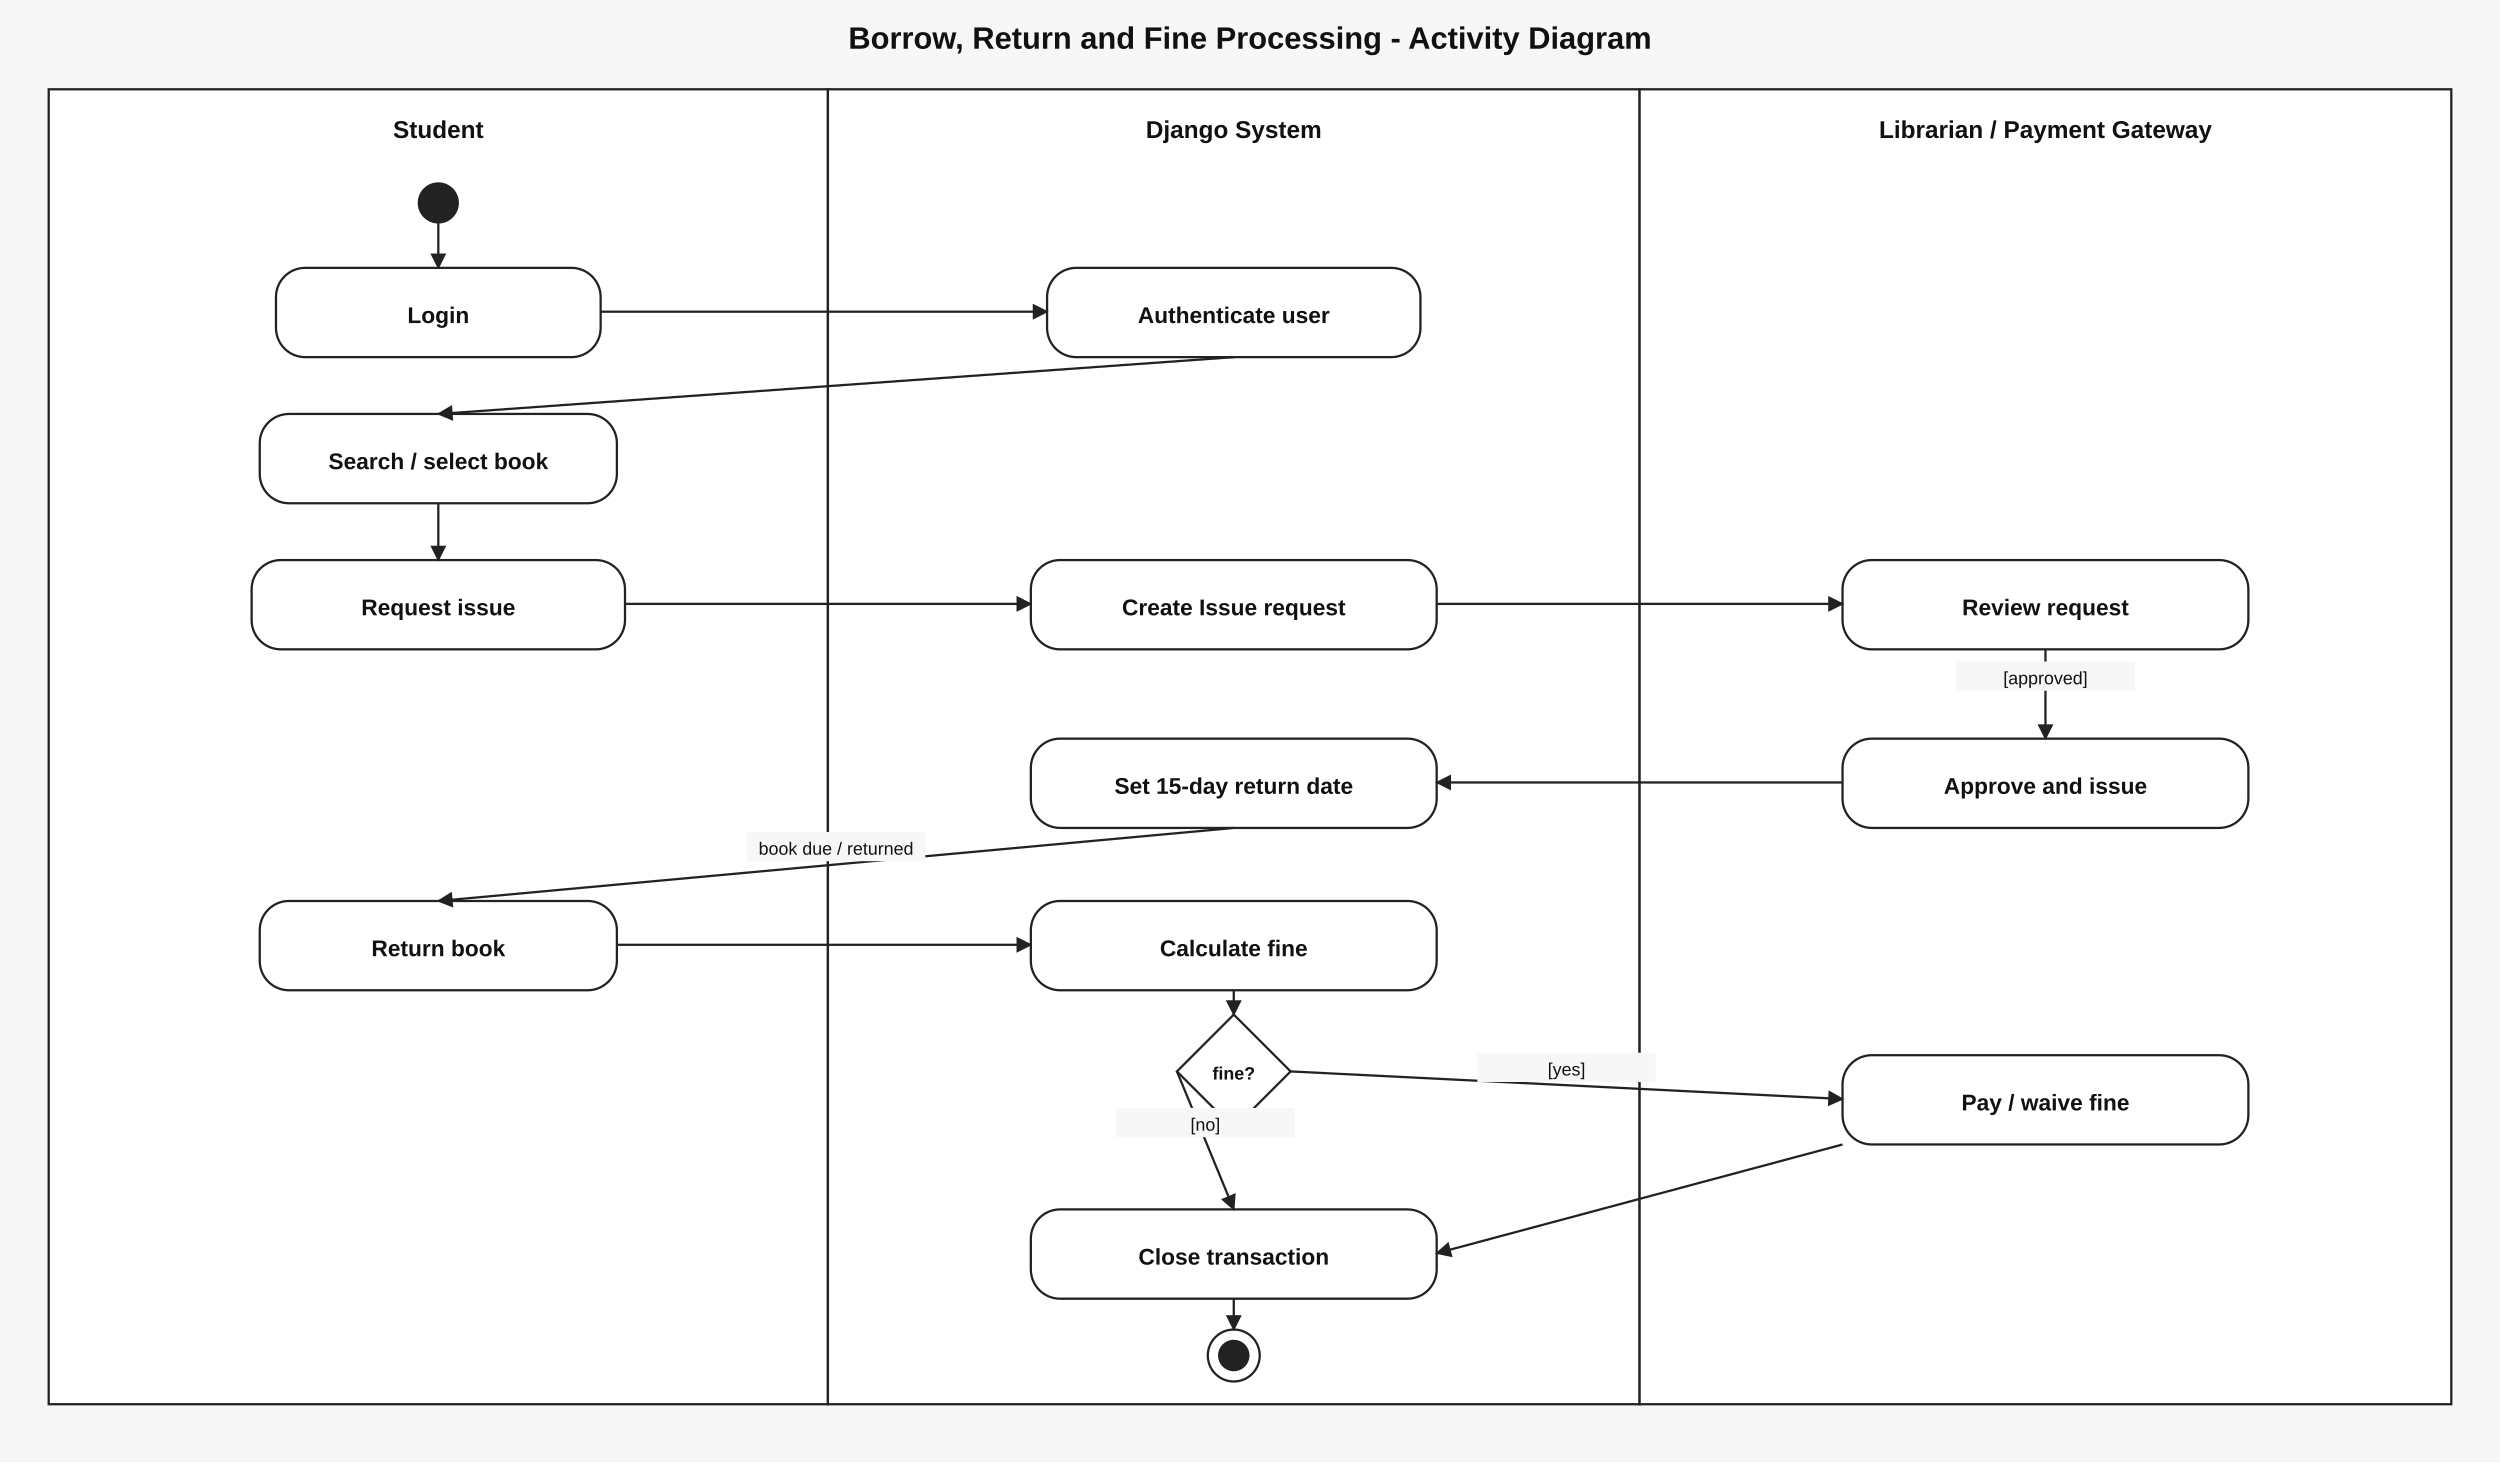
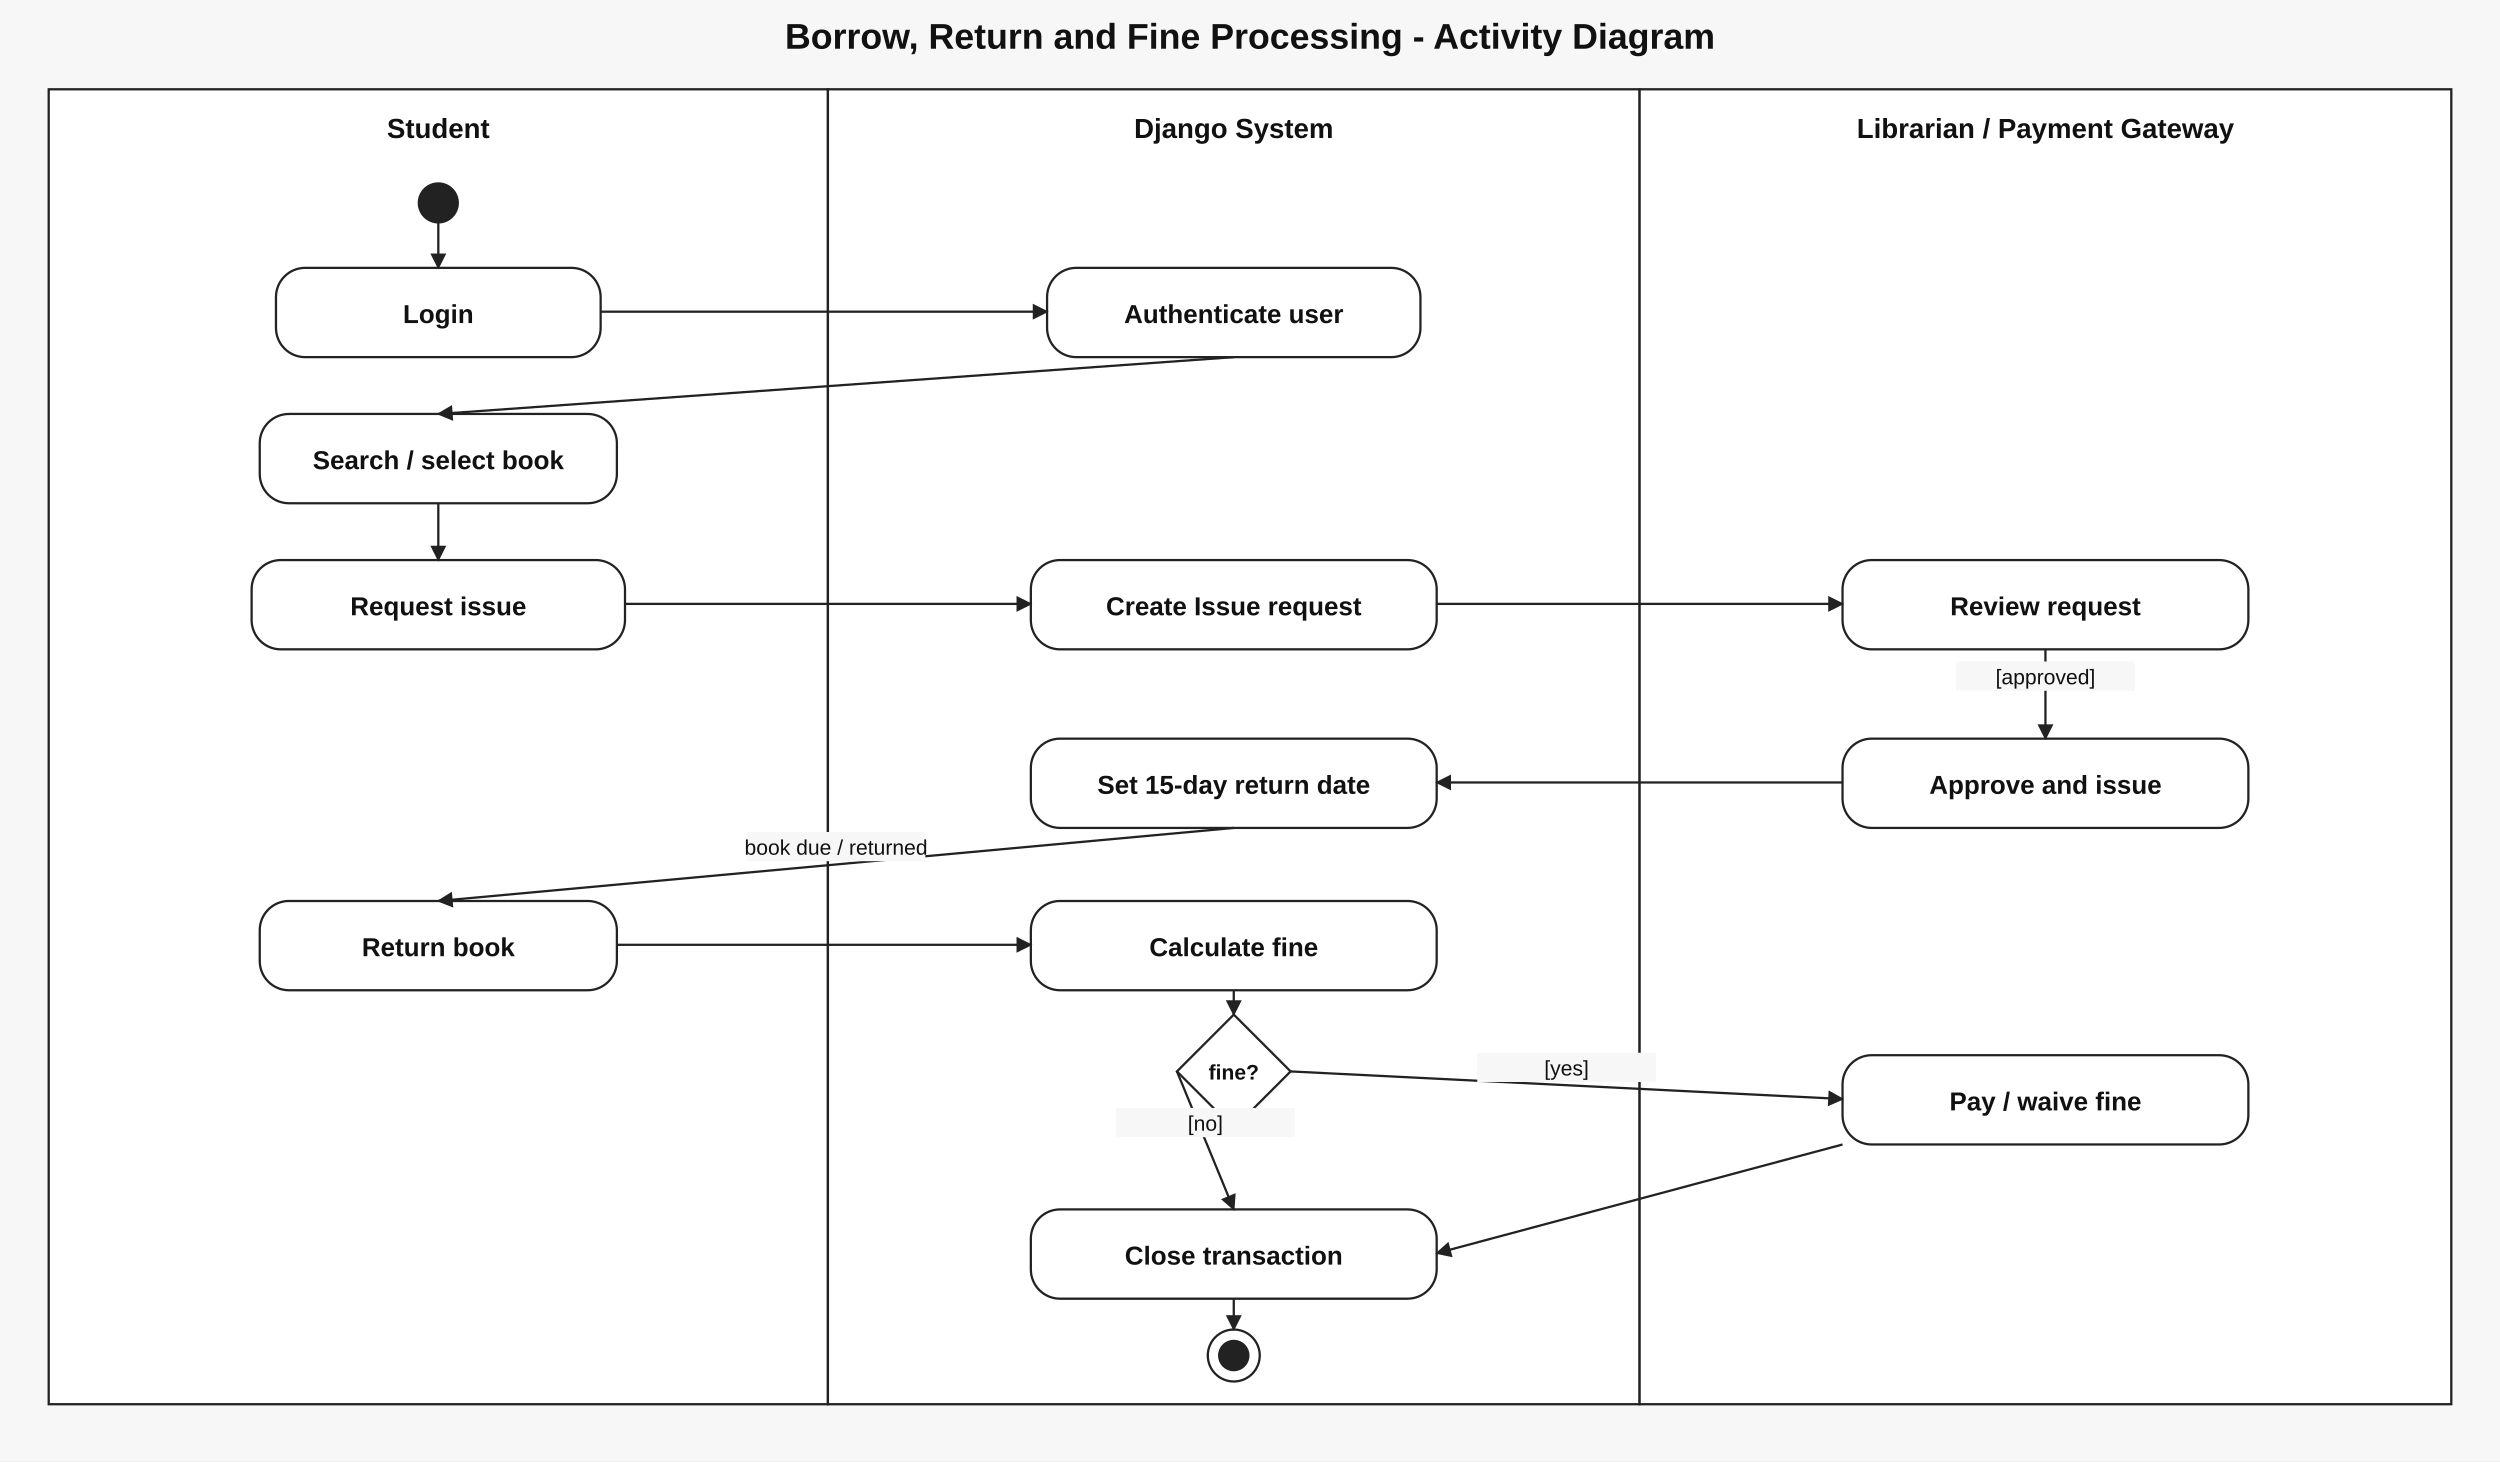
<svg xmlns="http://www.w3.org/2000/svg" width="1540" height="900" viewBox="0 0 1540 900" role="img" aria-label="Borrow, Return and Fine Processing - Activity Diagram">
  <defs>
    <marker id="arrow" viewBox="0 0 10 10" refX="9" refY="5" markerWidth="7" markerHeight="7" orient="auto">
      <path d="M0,0 L10,5 L0,10 z" fill="#222" />
    </marker>
    <marker id="open" viewBox="0 0 12 12" refX="11" refY="6" markerWidth="10" markerHeight="10" orient="auto">
      <path d="M1,1 L11,6 L1,11 z" fill="#fff" stroke="#222" />
    </marker>
  </defs>
  <rect width="100%" height="100%" fill="#f7f7f7" />
  <g font-family="Arial,Helvetica,sans-serif" stroke="#222" stroke-width="1.4">
-     <text x="770.0" y="30" font-size="19" text-anchor="middle" font-weight="bold" fill="#111" stroke="none">Borrow, Return and Fine Processing - Activity Diagram</text>
+     <text x="770.0" y="30" font-size="22" text-anchor="middle" font-weight="bold" fill="#111" stroke="none">Borrow, Return and Fine Processing - Activity Diagram</text>
    <rect x="30" y="55" width="480" height="810" fill="#fff" />
    <rect x="510" y="55" width="500" height="810" fill="#fff" />
    <rect x="1010" y="55" width="500" height="810" fill="#fff" />
-     <text x="270" y="85" font-size="15" text-anchor="middle" font-weight="bold" fill="#111" stroke="none">Student</text>
-     <text x="760" y="85" font-size="15" text-anchor="middle" font-weight="bold" fill="#111" stroke="none">Django System</text>
-     <text x="1260" y="85" font-size="15" text-anchor="middle" font-weight="bold" fill="#111" stroke="none">Librarian / Payment Gateway</text>
+     <text x="270" y="85" font-size="17" text-anchor="middle" font-weight="bold" fill="#111" stroke="none">Student</text>
+     <text x="760" y="85" font-size="17" text-anchor="middle" font-weight="bold" fill="#111" stroke="none">Django System</text>
+     <text x="1260" y="85" font-size="17" text-anchor="middle" font-weight="bold" fill="#111" stroke="none">Librarian / Payment Gateway</text>
    <circle cx="270" cy="125" r="12" fill="#222" />
    <rect x="170" y="165" width="200" height="55" rx="18" fill="#fff" />
-     <text x="270.0" y="199" font-size="14" text-anchor="middle" font-weight="bold" fill="#111" stroke="none">Login</text>
+     <text x="270.0" y="199" font-size="16" text-anchor="middle" font-weight="bold" fill="#111" stroke="none">Login</text>
    <rect x="160" y="255" width="220" height="55" rx="18" fill="#fff" />
-     <text x="270.0" y="289" font-size="14" text-anchor="middle" font-weight="bold" fill="#111" stroke="none">Search / select book</text>
+     <text x="270.0" y="289" font-size="16" text-anchor="middle" font-weight="bold" fill="#111" stroke="none">Search / select book</text>
    <rect x="155" y="345" width="230" height="55" rx="18" fill="#fff" />
-     <text x="270.0" y="379" font-size="14" text-anchor="middle" font-weight="bold" fill="#111" stroke="none">Request issue</text>
+     <text x="270.0" y="379" font-size="16" text-anchor="middle" font-weight="bold" fill="#111" stroke="none">Request issue</text>
    <rect x="645" y="165" width="230" height="55" rx="18" fill="#fff" />
-     <text x="760.0" y="199" font-size="14" text-anchor="middle" font-weight="bold" fill="#111" stroke="none">Authenticate user</text>
+     <text x="760.0" y="199" font-size="16" text-anchor="middle" font-weight="bold" fill="#111" stroke="none">Authenticate user</text>
    <rect x="635" y="345" width="250" height="55" rx="18" fill="#fff" />
-     <text x="760.0" y="379" font-size="14" text-anchor="middle" font-weight="bold" fill="#111" stroke="none">Create Issue request</text>
+     <text x="760.0" y="379" font-size="16" text-anchor="middle" font-weight="bold" fill="#111" stroke="none">Create Issue request</text>
    <rect x="1135" y="345" width="250" height="55" rx="18" fill="#fff" />
-     <text x="1260.0" y="379" font-size="14" text-anchor="middle" font-weight="bold" fill="#111" stroke="none">Review request</text>
+     <text x="1260.0" y="379" font-size="16" text-anchor="middle" font-weight="bold" fill="#111" stroke="none">Review request</text>
    <rect x="1135" y="455" width="250" height="55" rx="18" fill="#fff" />
-     <text x="1260.0" y="489" font-size="14" text-anchor="middle" font-weight="bold" fill="#111" stroke="none">Approve and issue</text>
+     <text x="1260.0" y="489" font-size="16" text-anchor="middle" font-weight="bold" fill="#111" stroke="none">Approve and issue</text>
    <rect x="635" y="455" width="250" height="55" rx="18" fill="#fff" />
-     <text x="760.0" y="489" font-size="14" text-anchor="middle" font-weight="bold" fill="#111" stroke="none">Set 15-day return date</text>
+     <text x="760.0" y="489" font-size="16" text-anchor="middle" font-weight="bold" fill="#111" stroke="none">Set 15-day return date</text>
    <rect x="160" y="555" width="220" height="55" rx="18" fill="#fff" />
-     <text x="270.0" y="589" font-size="14" text-anchor="middle" font-weight="bold" fill="#111" stroke="none">Return book</text>
+     <text x="270.0" y="589" font-size="16" text-anchor="middle" font-weight="bold" fill="#111" stroke="none">Return book</text>
    <rect x="635" y="555" width="250" height="55" rx="18" fill="#fff" />
-     <text x="760.0" y="589" font-size="14" text-anchor="middle" font-weight="bold" fill="#111" stroke="none">Calculate fine</text>
+     <text x="760.0" y="589" font-size="16" text-anchor="middle" font-weight="bold" fill="#111" stroke="none">Calculate fine</text>
    <rect x="1135" y="650" width="250" height="55" rx="18" fill="#fff" />
-     <text x="1260.0" y="684" font-size="14" text-anchor="middle" font-weight="bold" fill="#111" stroke="none">Pay / waive fine</text>
+     <text x="1260.0" y="684" font-size="16" text-anchor="middle" font-weight="bold" fill="#111" stroke="none">Pay / waive fine</text>
    <rect x="635" y="745" width="250" height="55" rx="18" fill="#fff" />
-     <text x="760.0" y="779" font-size="14" text-anchor="middle" font-weight="bold" fill="#111" stroke="none">Close transaction</text>
+     <text x="760.0" y="779" font-size="16" text-anchor="middle" font-weight="bold" fill="#111" stroke="none">Close transaction</text>
    <path d="M270,137 L270,165" fill="none" marker-end="url(#arrow)" />
    <path d="M370,192 L645,192" fill="none" marker-end="url(#arrow)" />
    <path d="M760,220 L270,255" fill="none" marker-end="url(#arrow)" />
    <path d="M270,310 L270,345" fill="none" marker-end="url(#arrow)" />
    <path d="M385,372 L635,372" fill="none" marker-end="url(#arrow)" />
    <path d="M885,372 L1135,372" fill="none" marker-end="url(#arrow)" />
    <path d="M1260,400 L1260,455" fill="none" marker-end="url(#arrow)" />
    <rect x="1205.0" y="407.5" width="110" height="18" fill="#f7f7f7" stroke="none" />
-     <text x="1260.0" y="421.5" font-size="11" text-anchor="middle" font-weight="normal" fill="#111" stroke="none">[approved]</text>
+     <text x="1260.0" y="421.5" font-size="13" text-anchor="middle" font-weight="normal" fill="#111" stroke="none">[approved]</text>
    <path d="M1135,482 L885,482" fill="none" marker-end="url(#arrow)" />
    <path d="M760,510 L270,555" fill="none" marker-end="url(#arrow)" />
    <rect x="460.0" y="512.5" width="110" height="18" fill="#f7f7f7" stroke="none" />
-     <text x="515.0" y="526.5" font-size="11" text-anchor="middle" font-weight="normal" fill="#111" stroke="none">book due / returned</text>
+     <text x="515.0" y="526.5" font-size="13" text-anchor="middle" font-weight="normal" fill="#111" stroke="none">book due / returned</text>
    <path d="M380,582 L635,582" fill="none" marker-end="url(#arrow)" />
    <path d="M760,625 L795,660 L760,695 L725,660 Z" fill="#fff" />
-     <text x="760" y="665" font-size="11" text-anchor="middle" font-weight="bold" fill="#111" stroke="none">fine?</text>
+     <text x="760" y="665" font-size="13" text-anchor="middle" font-weight="bold" fill="#111" stroke="none">fine?</text>
    <path d="M760,610 L760,625" fill="none" marker-end="url(#arrow)" />
    <path d="M795,660 L1135,677" fill="none" marker-end="url(#arrow)" />
    <rect x="910.0" y="648.5" width="110" height="18" fill="#f7f7f7" stroke="none" />
-     <text x="965.0" y="662.5" font-size="11" text-anchor="middle" font-weight="normal" fill="#111" stroke="none">[yes]</text>
+     <text x="965.0" y="662.5" font-size="13" text-anchor="middle" font-weight="normal" fill="#111" stroke="none">[yes]</text>
    <path d="M1135,705 L885,772" fill="none" marker-end="url(#arrow)" />
    <path d="M725,660 L760,745" fill="none" marker-end="url(#arrow)" />
    <rect x="687.5" y="682.5" width="110" height="18" fill="#f7f7f7" stroke="none" />
-     <text x="742.5" y="696.5" font-size="11" text-anchor="middle" font-weight="normal" fill="#111" stroke="none">[no]</text>
+     <text x="742.5" y="696.5" font-size="13" text-anchor="middle" font-weight="normal" fill="#111" stroke="none">[no]</text>
    <circle cx="760" cy="835" r="16" fill="#fff" />
    <circle cx="760" cy="835" r="9" fill="#222" />
    <path d="M760,800 L760,819" fill="none" marker-end="url(#arrow)" />
  </g>
</svg>
